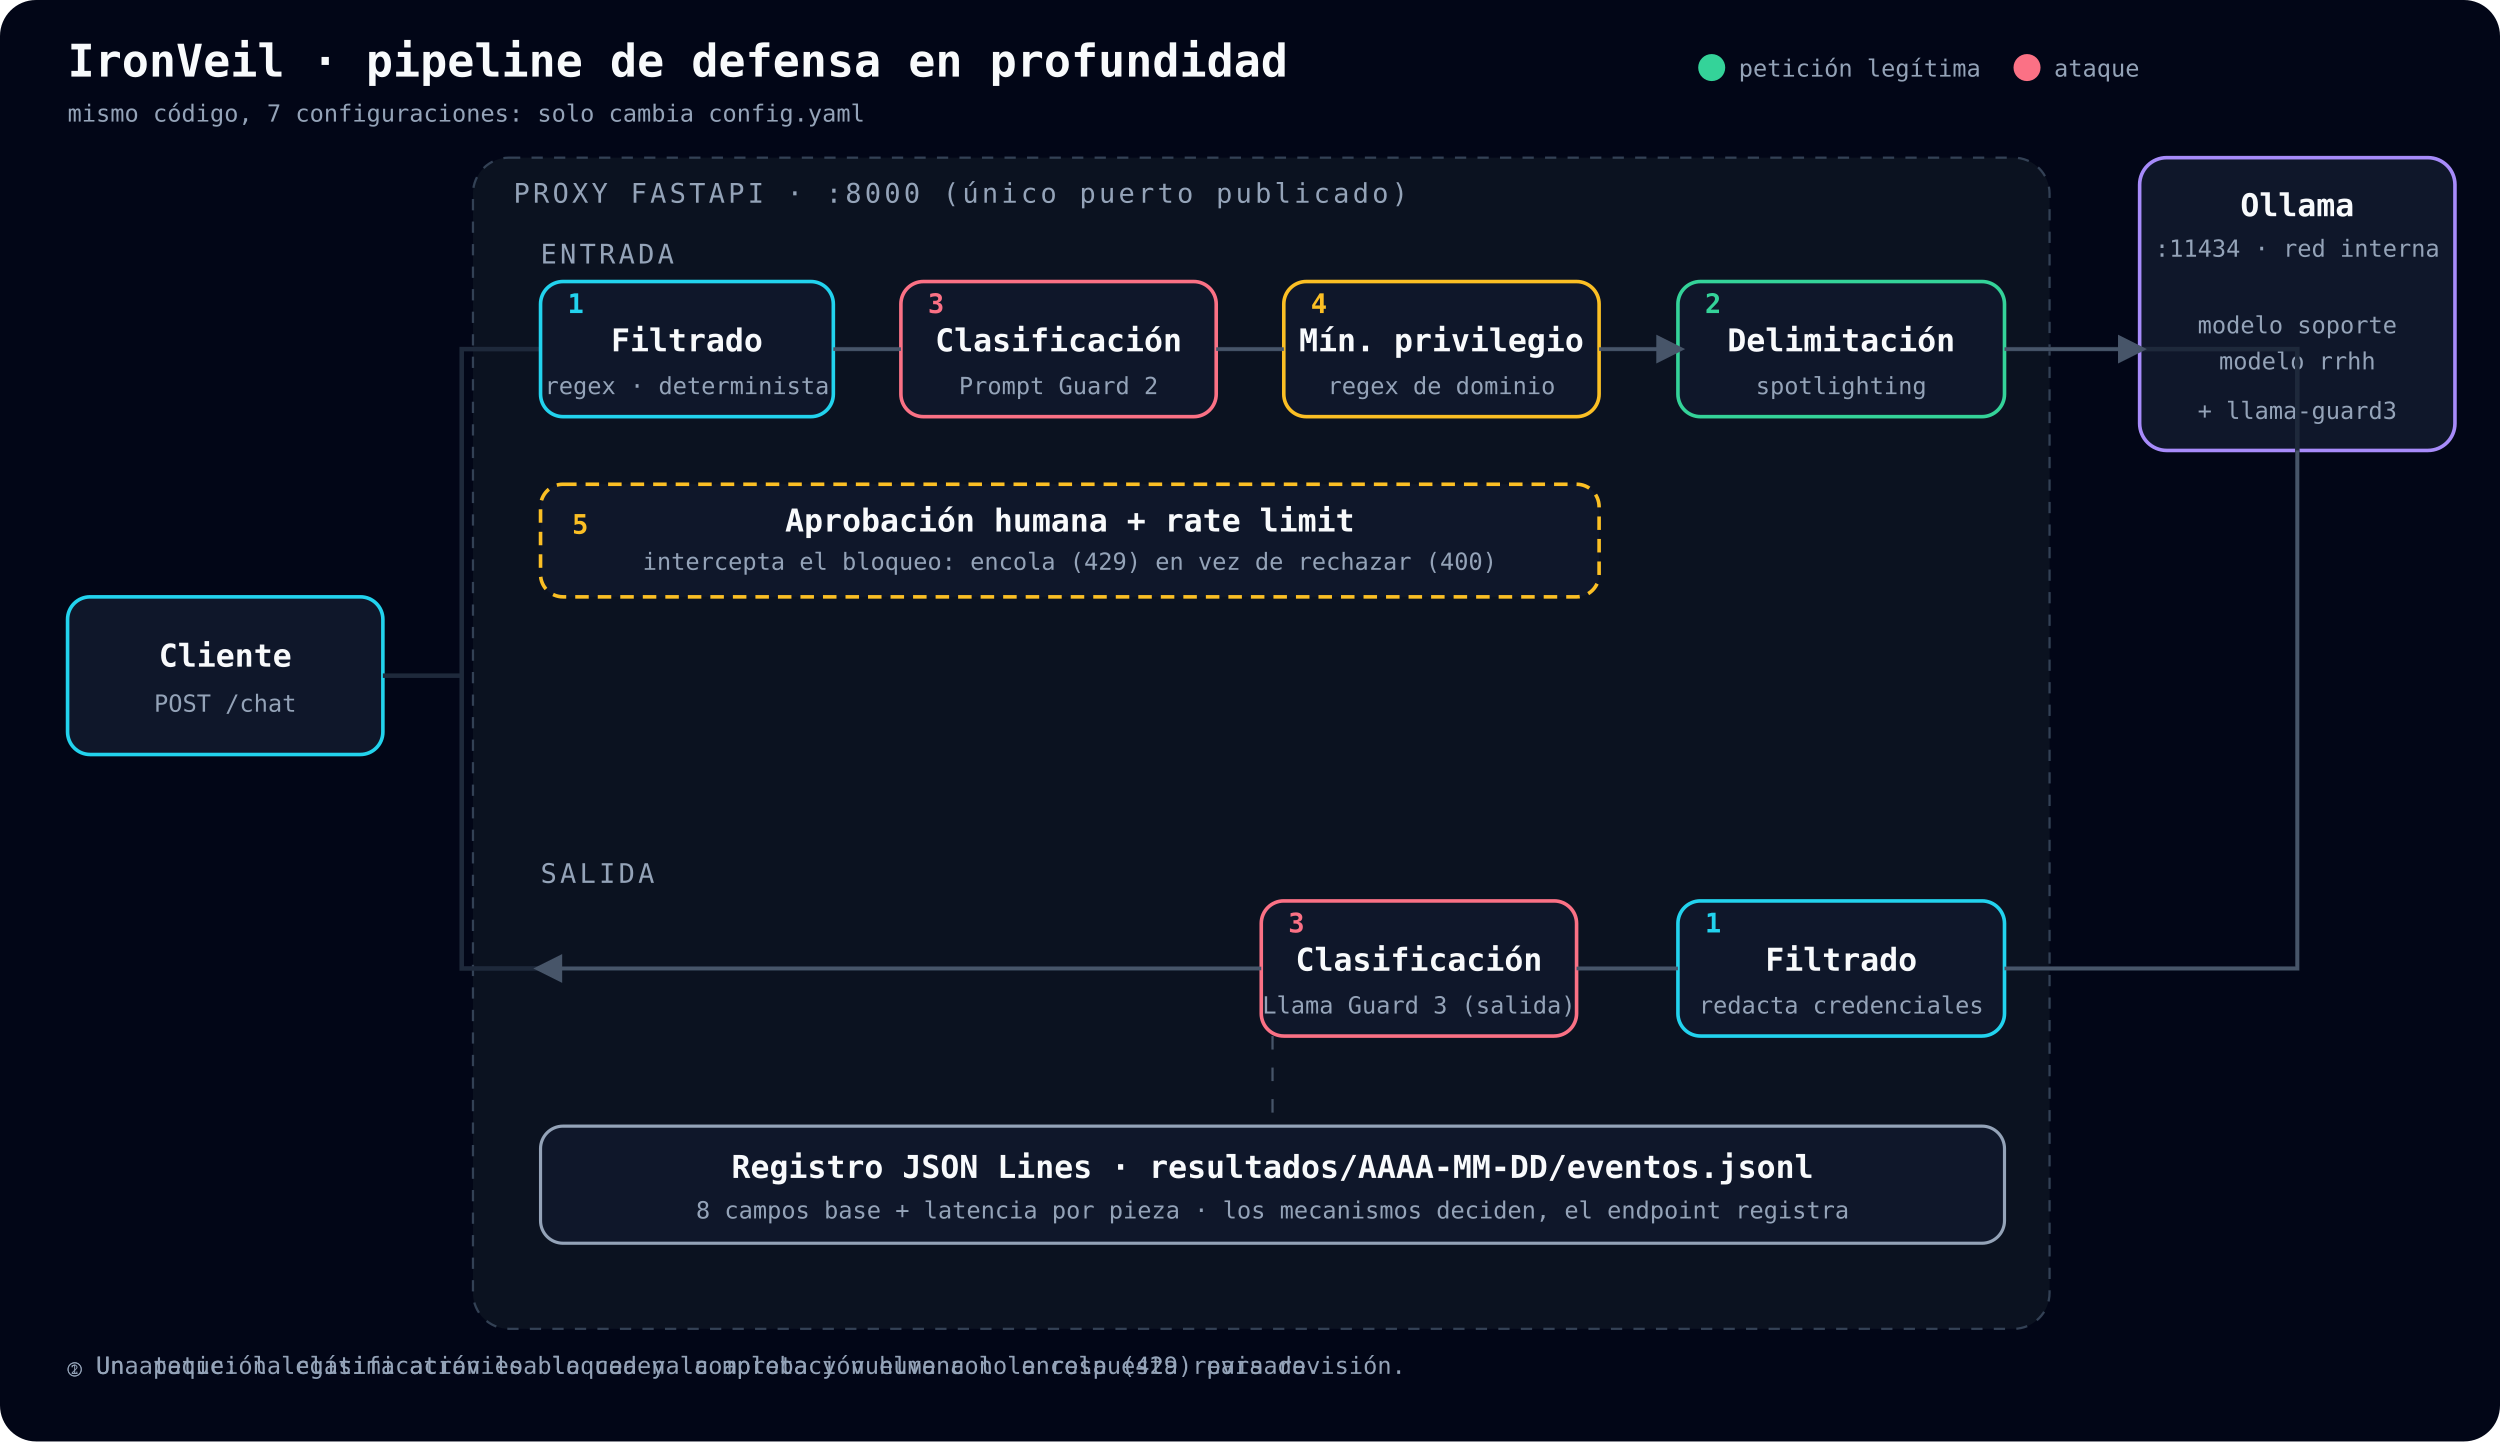
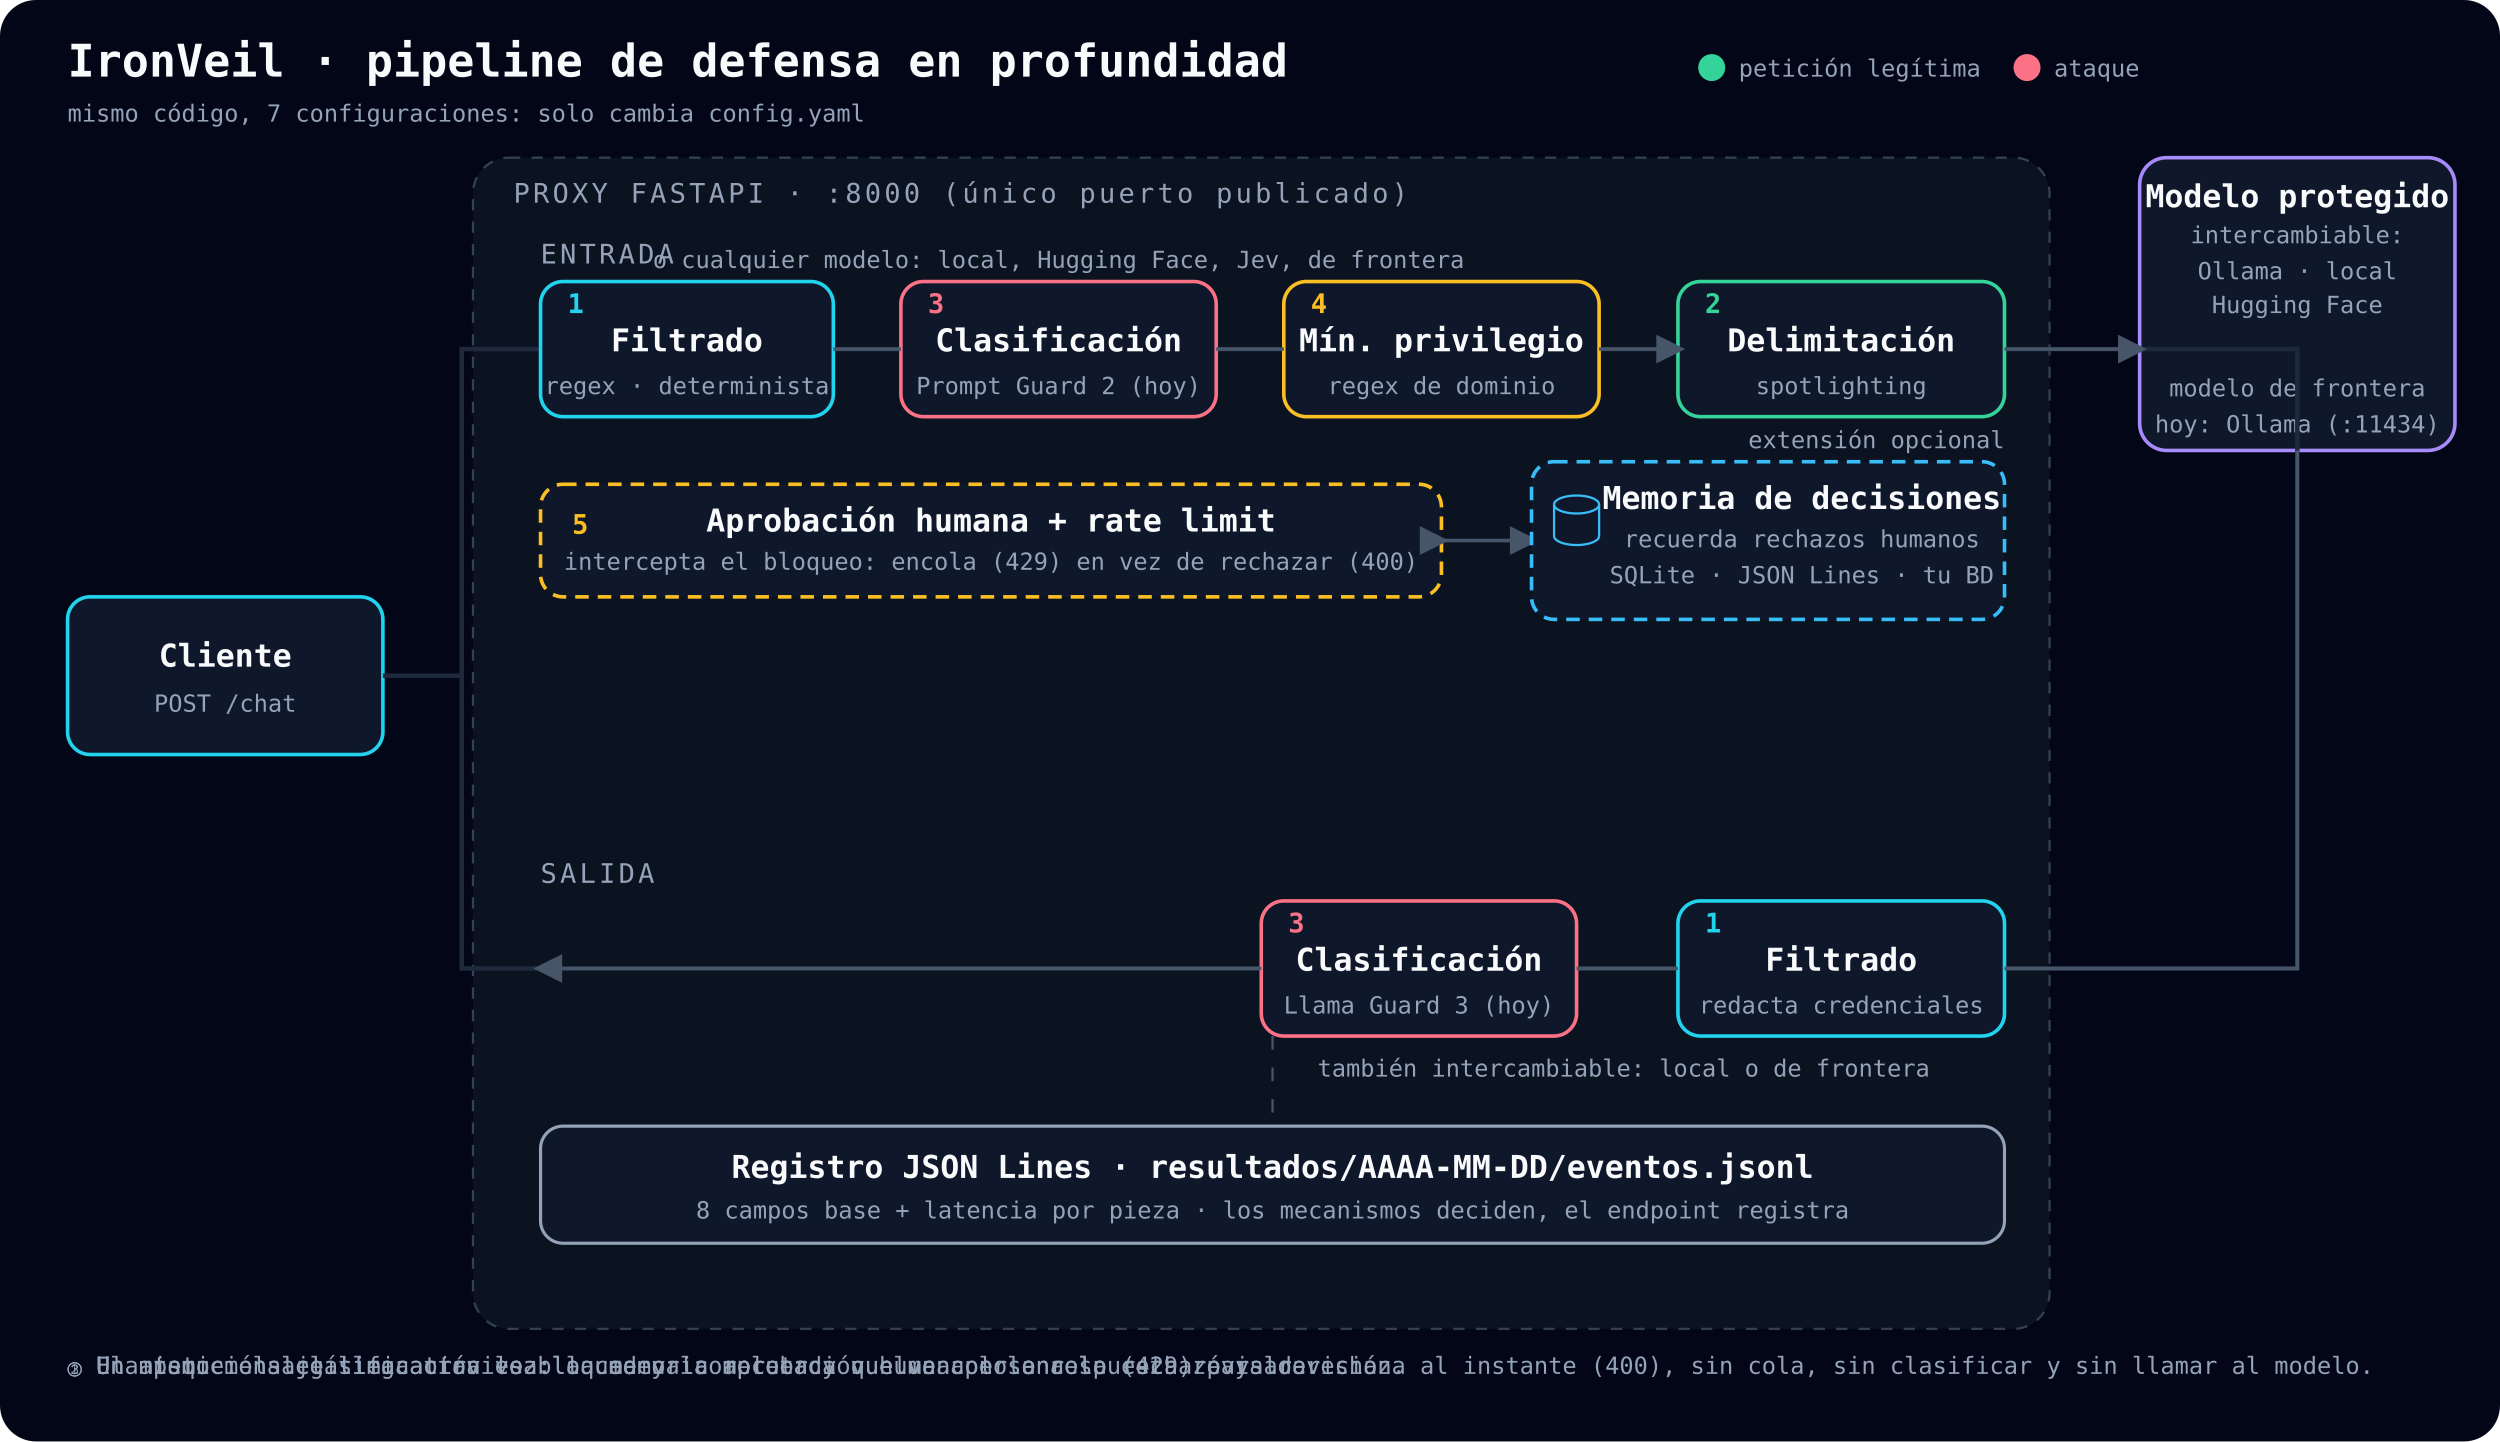
<svg xmlns="http://www.w3.org/2000/svg" viewBox="0 0 1110 640" width="1110" height="640" role="img" aria-labelledby="t d">
  <style>
 text{font-family:ui-monospace,SFMono-Regular,Menlo,Consolas,"JetBrains Mono",monospace}
 .t{font-size:14px;font-weight:700;fill:#f8fafc} .s{font-size:10.5px;fill:#94a3b8} .num{font-size:12px;font-weight:700}
 .h{font-size:12px;fill:#94a3b8;letter-spacing:.12em} .big{font-size:20px;font-weight:700;fill:#f8fafc}
 .flujo{stroke-dasharray:6 8;animation:marcha 1.2s linear infinite}
 @keyframes marcha{to{stroke-dashoffset:-14}}
 @media (prefers-reduced-motion:reduce){.flujo{animation:none}}
</style>
  <defs>
    <marker id="p" markerWidth="8" markerHeight="8" refX="6" refY="4" orient="auto">
      <path d="M0,0 L8,4 L0,8 z" fill="#475569" />
    </marker>
    <filter id="g" x="-50%" y="-50%" width="200%" height="200%">
      <feGaussianBlur stdDeviation="3" />
    </filter>
  </defs>
  <rect width="1110" height="640" rx="16" fill="#020617" />
  <text x="30" y="34" class="big">IronVeil · pipeline de defensa en profundidad</text>
  <text x="30" y="54" class="s">mismo código, 7 configuraciones: solo cambia config.yaml</text>
  <circle cx="760" cy="30" r="6" fill="#34d399" />
  <text x="772" y="34" class="s">petición legítima</text>
  <circle cx="900" cy="30" r="6" fill="#fb7185" />
  <text x="912" y="34" class="s">ataque</text>
  <rect x="210" y="70" width="700" height="520" rx="16" fill="#0b1220" stroke="#334155" stroke-dasharray="5 5" />
  <text x="228" y="90" class="h">PROXY FASTAPI · :8000 (único puerto publicado)</text>
  <text x="240" y="117" class="h" font-size="10">ENTRADA</text>
  <rect x="30" y="265" width="140" height="70" rx="10" fill="#0f172a" stroke="#22d3ee" stroke-width="1.6" />
  <text x="100" y="296" text-anchor="middle" class="t">Cliente</text>
  <text x="100" y="316" text-anchor="middle" class="s">POST /chat</text>
  <rect x="950" y="70" width="140" height="130" rx="12" fill="#0f172a" stroke="#a78bfa" stroke-width="1.6" />
-   <text x="1020" y="96" text-anchor="middle" class="t">Ollama</text>
-   <text x="1020" y="114" text-anchor="middle" class="s">:11434 · red interna</text>
-   <text x="1020" y="148" text-anchor="middle" class="s">modelo soporte</text>
-   <text x="1020" y="164" text-anchor="middle" class="s">modelo rrhh</text>
-   <text x="1020" y="186" text-anchor="middle" class="s">+ llama-guard3</text>
+   <text x="1020" y="92" text-anchor="middle" class="t" font-size="12.5">Modelo protegido</text>
+   <text x="1020" y="108" text-anchor="middle" class="s">intercambiable:</text>
+   <text x="1020" y="124" text-anchor="middle" class="s" fill="#c4b5fd">Ollama · local</text>
+   <text x="1020" y="139" text-anchor="middle" class="s" fill="#c4b5fd">Hugging Face</text>
+   <text x="1020" y="176" text-anchor="middle" class="s" fill="#c4b5fd">modelo de frontera</text>
+   <text x="1020" y="192" text-anchor="middle" class="s">hoy: Ollama (:11434)</text>
  <rect x="950" y="70" width="140" height="130" rx="12" fill="#a78bfa" opacity="0">
-     <animate attributeName="opacity" dur="20s" repeatCount="indefinite" values="0;0;0.4;0;0" keyTimes="0;0.224;0.244;0.294;1" />
+     <animate attributeName="opacity" dur="30s" repeatCount="indefinite" values="0;0;0.4;0;0" keyTimes="0;0.149;0.163;0.196;1" />
  </rect>
  <path d="M170,300 L205,300 L205,155 L1020,155 L1020,430 L205,430 L205,300 L170,300" fill="none" stroke="#1e293b" stroke-width="2" />
  <g>
    <rect x="240" y="125" width="130" height="60" rx="10" fill="#0f172a" stroke="#22d3ee" stroke-width="1.6" />
    <text x="252" y="139" class="num" fill="#22d3ee" font-size="10">1</text>
    <text x="305.0" y="156.0" text-anchor="middle" class="t">Filtrado</text>
    <text x="305.0" y="175" text-anchor="middle" class="s">regex · determinista</text>
  </g>
  <g>
    <rect x="400" y="125" width="140" height="60" rx="10" fill="#0f172a" stroke="#fb7185" stroke-width="1.6" />
    <text x="412" y="139" class="num" fill="#fb7185" font-size="10">3</text>
    <text x="470.0" y="156.0" text-anchor="middle" class="t">Clasificación</text>
-     <text x="470.0" y="175" text-anchor="middle" class="s">Prompt Guard 2</text>
+     <text x="470.0" y="175" text-anchor="middle" class="s">Prompt Guard 2 (hoy)</text>
  </g>
+   <text x="470" y="119" text-anchor="middle" class="s" font-size="9.5" fill="#fda4af">o cualquier modelo: local, Hugging Face, Jev, de frontera</text>
  <g>
    <rect x="570" y="125" width="140" height="60" rx="10" fill="#0f172a" stroke="#fbbf24" stroke-width="1.6" />
    <text x="582" y="139" class="num" fill="#fbbf24" font-size="10">4</text>
    <text x="640.0" y="156.0" text-anchor="middle" class="t">Mín. privilegio</text>
    <text x="640.0" y="175" text-anchor="middle" class="s">regex de dominio</text>
  </g>
  <g>
    <rect x="745" y="125" width="145" height="60" rx="10" fill="#0f172a" stroke="#34d399" stroke-width="1.6" />
    <text x="757" y="139" class="num" fill="#34d399" font-size="10">2</text>
    <text x="817.5" y="156.0" text-anchor="middle" class="t">Delimitación</text>
    <text x="817.5" y="175" text-anchor="middle" class="s">spotlighting</text>
  </g>
  <rect x="240" y="125" width="130" height="60" rx="10" fill="#22d3ee" opacity="0">
-     <animate attributeName="opacity" dur="20s" repeatCount="indefinite" values="0;0;0.4;0;0" keyTimes="0;0.051;0.071;0.121;1" />
+     <animate attributeName="opacity" dur="30s" repeatCount="indefinite" values="0;0;0.4;0;0" keyTimes="0;0.034;0.047;0.081;1" />
  </rect>
  <rect x="400" y="125" width="140" height="60" rx="10" fill="#fb7185" opacity="0">
-     <animate attributeName="opacity" dur="20s" repeatCount="indefinite" values="0;0;0.4;0;0" keyTimes="0;0.091;0.111;0.161;1" />
+     <animate attributeName="opacity" dur="30s" repeatCount="indefinite" values="0;0;0.4;0;0" keyTimes="0;0.061;0.074;0.107;1" />
  </rect>
  <rect x="570" y="125" width="140" height="60" rx="10" fill="#fbbf24" opacity="0">
-     <animate attributeName="opacity" dur="20s" repeatCount="indefinite" values="0;0;0.4;0;0" keyTimes="0;0.132;0.152;0.202;1" />
+     <animate attributeName="opacity" dur="30s" repeatCount="indefinite" values="0;0;0.4;0;0" keyTimes="0;0.088;0.101;0.135;1" />
  </rect>
  <rect x="745" y="125" width="145" height="60" rx="10" fill="#34d399" opacity="0">
-     <animate attributeName="opacity" dur="20s" repeatCount="indefinite" values="0;0;0.4;0;0" keyTimes="0;0.175;0.195;0.245;1" />
+     <animate attributeName="opacity" dur="30s" repeatCount="indefinite" values="0;0;0.4;0;0" keyTimes="0;0.117;0.13;0.163;1" />
  </rect>
  <rect x="400" y="125" width="140" height="60" rx="10" fill="#fb7185" opacity="0">
-     <animate attributeName="opacity" dur="20s" repeatCount="indefinite" values="0;0;0.4;0;0" keyTimes="0;0.833;0.853;0.903;1" />
+     <animate attributeName="opacity" dur="30s" repeatCount="indefinite" values="0;0;0.4;0;0" keyTimes="0;0.555;0.569;0.602;1" />
  </rect>
  <path d="M370,155 L400,155 M540,155 L570,155 M710,155 L745,155" stroke="#475569" stroke-width="1.6" marker-end="url(#p)" fill="none" />
-   <rect x="240" y="215" width="470" height="50" rx="10" fill="#0f172a" stroke="#fbbf24" stroke-width="1.6" stroke-dasharray="6 4" />
+   <rect x="240" y="215" width="400" height="50" rx="10" fill="#0f172a" stroke="#fbbf24" stroke-width="1.6" stroke-dasharray="6 4" />
  <text x="254" y="237" class="num" fill="#fbbf24">5</text>
-   <text x="475" y="236" text-anchor="middle" class="t">Aprobación humana + rate limit</text>
-   <text x="475" y="253" text-anchor="middle" class="s">intercepta el bloqueo: encola (429) en vez de rechazar (400)</text>
-   <rect x="240" y="215" width="470" height="50" rx="10" fill="#fbbf24" opacity="0">
-     <animate attributeName="opacity" dur="20s" repeatCount="indefinite" values="0;0;0.4;0;0" keyTimes="0;0.88;0.9;0.95;1" />
+   <text x="440" y="236" text-anchor="middle" class="t">Aprobación humana + rate limit</text>
+   <text x="440" y="253" text-anchor="middle" class="s" font-size="10">intercepta el bloqueo: encola (429) en vez de rechazar (400)</text>
+   <rect x="240" y="215" width="400" height="50" rx="10" fill="#fbbf24" opacity="0">
+     <animate attributeName="opacity" dur="30s" repeatCount="indefinite" values="0;0;0.4;0;0" keyTimes="0;0.587;0.6;0.633;1" />
  </rect>
+   <path d="M640,240 L680,240" stroke="#475569" stroke-width="1.6" marker-start="url(#p)" marker-end="url(#p)" fill="none" />
+   <g>
+     <rect x="680" y="205" width="210" height="70" rx="10" fill="#0f172a" stroke="#38bdf8" stroke-width="1.6" stroke-dasharray="6 4" />
+     <ellipse cx="700" cy="224" rx="10" ry="4" fill="none" stroke="#38bdf8" />
+     <path d="M690,224 L690,238 A10,4 0 0 0 710,238 L710,224" fill="none" stroke="#38bdf8" />
+     <text x="800" y="226" text-anchor="middle" class="t" font-size="12">Memoria de decisiones</text>
+     <text x="800" y="243" text-anchor="middle" class="s">recuerda rechazos humanos</text>
+     <text x="800" y="259" text-anchor="middle" class="s">SQLite · JSON Lines · tu BD</text>
+   </g>
+   <text x="890" y="199" text-anchor="end" class="s" font-size="8.5" fill="#38bdf8">extensión opcional</text>
+   <rect x="680" y="205" width="210" height="70" rx="10" fill="#38bdf8" opacity="0">
+     <animate attributeName="opacity" dur="30s" repeatCount="indefinite" values="0;0;0.4;0;0;0.4;0;0" keyTimes="0;0.59;0.605;0.645;0.77;0.8;0.86;1" />
+   </rect>
+   <g opacity="0">
+     <text x="785" y="292" text-anchor="middle" class="s" font-size="9.5" fill="#7dd3fc">la persona rechaza → se guarda</text>
+     <animate attributeName="opacity" dur="30s" repeatCount="indefinite" values="0;0;1;1;0;0" keyTimes="0;0.59;0.6;0.645;0.655;1" />
+   </g>
  <path d="M890,155 L950,155" stroke="#475569" stroke-width="1.6" marker-end="url(#p)" />
  <text x="240" y="392" class="h">SALIDA</text>
  <g>
    <rect x="560" y="400" width="140" height="60" rx="10" fill="#0f172a" stroke="#fb7185" stroke-width="1.6" />
    <text x="572" y="414" class="num" fill="#fb7185" font-size="10">3</text>
    <text x="630.0" y="431.0" text-anchor="middle" class="t">Clasificación</text>
-     <text x="630.0" y="450" text-anchor="middle" class="s">Llama Guard 3 (salida)</text>
+     <text x="630.0" y="450" text-anchor="middle" class="s">Llama Guard 3 (hoy)</text>
  </g>
+   <text x="585" y="478" class="s" font-size="9.5" fill="#fda4af">también intercambiable: local o de frontera</text>
  <g>
    <rect x="745" y="400" width="145" height="60" rx="10" fill="#0f172a" stroke="#22d3ee" stroke-width="1.6" />
    <text x="757" y="414" class="num" fill="#22d3ee" font-size="10">1</text>
    <text x="817.5" y="431.0" text-anchor="middle" class="t">Filtrado</text>
    <text x="817.5" y="450" text-anchor="middle" class="s">redacta credenciales</text>
  </g>
  <rect x="560" y="400" width="140" height="60" rx="10" fill="#fb7185" opacity="0">
-     <animate attributeName="opacity" dur="20s" repeatCount="indefinite" values="0;0;0.4;0;0" keyTimes="0;0.388;0.408;0.458;1" />
+     <animate attributeName="opacity" dur="30s" repeatCount="indefinite" values="0;0;0.4;0;0" keyTimes="0;0.258;0.272;0.305;1" />
  </rect>
  <rect x="745" y="400" width="145" height="60" rx="10" fill="#22d3ee" opacity="0">
-     <animate attributeName="opacity" dur="20s" repeatCount="indefinite" values="0;0;0.4;0;0" keyTimes="0;0.343;0.362;0.412;1" />
+     <animate attributeName="opacity" dur="30s" repeatCount="indefinite" values="0;0;0.4;0;0" keyTimes="0;0.228;0.242;0.275;1" />
  </rect>
  <path d="M1020,200 L1020,430 L890,430 M745,430 L700,430 M560,430 L240,430" stroke="#475569" stroke-width="1.6" fill="none" marker-end="url(#p)" />
  <rect x="240" y="500" width="650" height="52" rx="10" fill="#0f172a" stroke="#94a3b8" stroke-width="1.4" />
  <text x="565" y="523" text-anchor="middle" class="t">Registro JSON Lines · resultados/AAAA-MM-DD/eventos.jsonl</text>
  <text x="565" y="541" text-anchor="middle" class="s">8 campos base + latencia por pieza · los mecanismos deciden, el endpoint registra</text>
  <path d="M565,460 L565,500" stroke="#475569" stroke-dasharray="3 5" class="flujo" />
  <g>
    <text x="30" y="610" class="s" fill="#34d399">① Una petición legítima atraviesa la cadena completa y vuelve con la respuesta revisada.</text>
-     <animate attributeName="opacity" dur="20s" repeatCount="indefinite" values="0;1;1;0;0" keyTimes="0;0.01;0.53;0.545;1" />
+     <animate attributeName="opacity" dur="30s" repeatCount="indefinite" values="0;1;1;0;0" keyTimes="0;0.007;0.353;0.363;1" />
  </g>
  <g>
    <text x="30" y="610" class="s" fill="#fb7185">② Un ataque: la clasificación lo bloquea y la aprobación humana lo encola (429) para revisión.</text>
-     <animate attributeName="opacity" dur="20s" repeatCount="indefinite" values="0;0;1;1;0;0" keyTimes="0;0.6;0.62;0.97;0.99;1" />
+     <animate attributeName="opacity" dur="30s" repeatCount="indefinite" values="0;0;1;1;0;0" keyTimes="0;0.4;0.413;0.647;0.66;1" />
  </g>
  <g opacity="0">
    <circle r="9" fill="#34d399" filter="url(#g)" opacity=".8" />
    <circle r="6" fill="#34d399" />
-     <animateMotion dur="20s" repeatCount="indefinite" path="M170,300 L205,300 L205,155 L1020,155 L1020,430 L205,430 L205,300 L170,300" keyPoints="0;1;1" keyTimes="0;0.55;1" calcMode="linear" />
-     <animate attributeName="opacity" dur="20s" repeatCount="indefinite" values="0;1;1;0" keyTimes="0;0.005;0.545;1" />
+     <animateMotion dur="30s" repeatCount="indefinite" path="M170,300 L205,300 L205,155 L1020,155 L1020,430 L205,430 L205,300 L170,300" keyPoints="0;1;1" keyTimes="0;0.367;1" calcMode="linear" />
+     <animate attributeName="opacity" dur="30s" repeatCount="indefinite" values="0;1;1;0;0" keyTimes="0;0.003;0.363;0.373;1" />
  </g>
  <g opacity="0">
    <circle r="9" fill="#fb7185" filter="url(#g)" opacity=".8" />
    <circle r="6" fill="#fb7185" />
-     <animateMotion dur="20s" repeatCount="indefinite" path="M170,300 L205,300 L205,155 L470,155 L470,240" keyPoints="0;0;1;1" keyTimes="0;0.6;0.9;1" calcMode="linear" />
-     <animate attributeName="opacity" dur="20s" repeatCount="indefinite" values="0;1;1;0.9;0;0" keyTimes="0;0.605;0.9;0.94;0.96;1" />
+     <animateMotion dur="30s" repeatCount="indefinite" path="M170,300 L205,300 L205,155 L470,155 L470,240" keyPoints="0;0;1;1" keyTimes="0;0.4;0.6;1" calcMode="linear" />
+     <animate attributeName="opacity" dur="30s" repeatCount="indefinite" values="0;1;1;0.9;0;0" keyTimes="0;0.403;0.6;0.627;0.64;1" />
  </g>
  <g opacity="0">
-     <rect x="520" y="190" width="190" height="22" rx="6" fill="#7f1d1d" stroke="#fb7185" />
-     <text x="615" y="205" text-anchor="middle" class="s" fill="#fecaca">unsafe → bloqueo en entrada</text>
-     <animate attributeName="opacity" dur="20s" repeatCount="indefinite" values="0;0;1;1;0;0" keyTimes="0;0.853;0.863;0.97;0.985;1" />
+     <rect x="492" y="190" width="185" height="22" rx="6" fill="#7f1d1d" stroke="#fb7185" />
+     <text x="584" y="205" text-anchor="middle" class="s" fill="#fecaca">unsafe → bloqueo en entrada</text>
+     <animate attributeName="opacity" dur="30s" repeatCount="indefinite" values="0;0;1;1;0;0" keyTimes="0;0.569;0.576;0.647;0.657;1" />
+   </g>
+   <g>
+     <text x="30" y="610" class="s" fill="#38bdf8">③ El mismo mensaje llega otra vez: la memoria recuerda que una persona lo rechazó y lo rechaza al instante (400), sin cola, sin clasificar y sin llamar al modelo.</text>
+     <animate attributeName="opacity" dur="30s" repeatCount="indefinite" values="0;0;1;1;0;0" keyTimes="0;0.67;0.68;0.97;0.985;1" />
+   </g>
+   <g opacity="0">
+     <circle r="9" fill="#fb7185" filter="url(#g)" opacity=".8" />
+     <circle r="6" fill="#fb7185" />
+     <animateMotion dur="30s" repeatCount="indefinite" path="M170,300 L800,300 L800,280 L800,300 L170,300" keyPoints="0;0;0.5;0.5;1;1" keyTimes="0;0.68;0.80;0.84;0.93;1" calcMode="linear" />
+     <animate attributeName="opacity" dur="30s" repeatCount="indefinite" values="0;0;1;1;0;0" keyTimes="0;0.68;0.69;0.93;0.94;1" />
+   </g>
+   <g opacity="0">
+     <rect x="330" y="316" width="400" height="24" rx="6" fill="#0c4a6e" stroke="#38bdf8" />
+     <text x="530" y="332" text-anchor="middle" class="s" fill="#bae6fd">ya rechazado por una persona → 400 al instante</text>
+     <animate attributeName="opacity" dur="30s" repeatCount="indefinite" values="0;0;1;1;0;0" keyTimes="0;0.8;0.81;0.96;0.97;1" />
  </g>
</svg>
